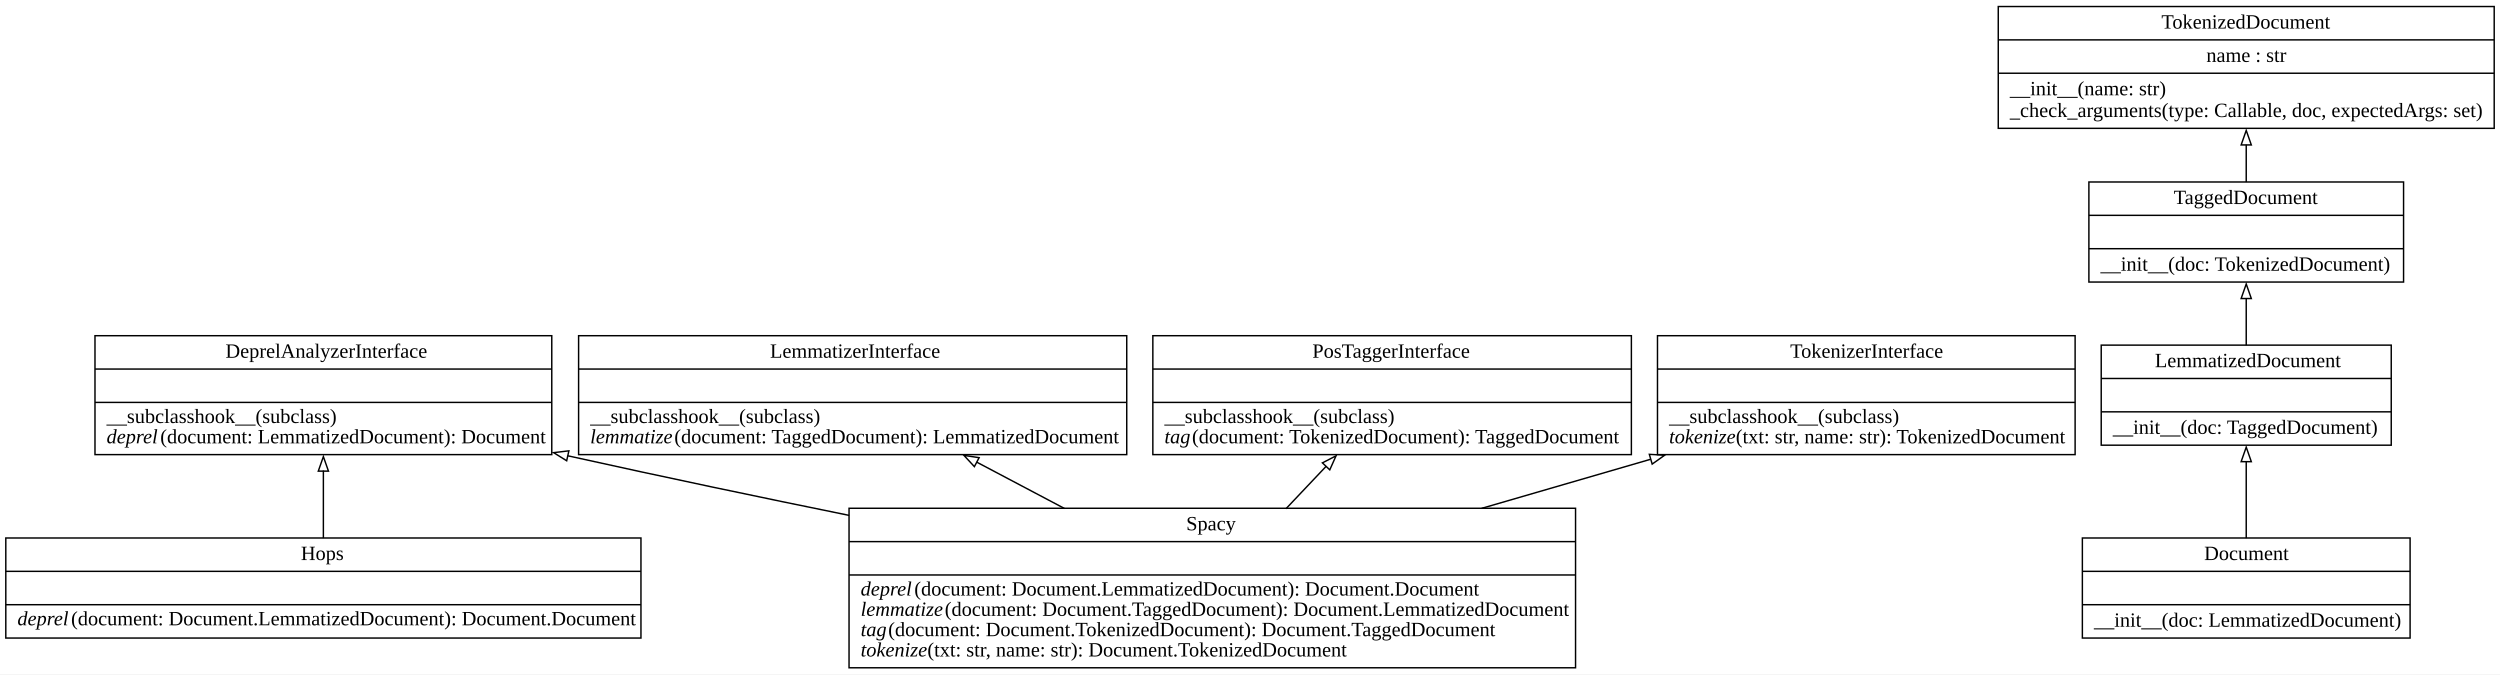
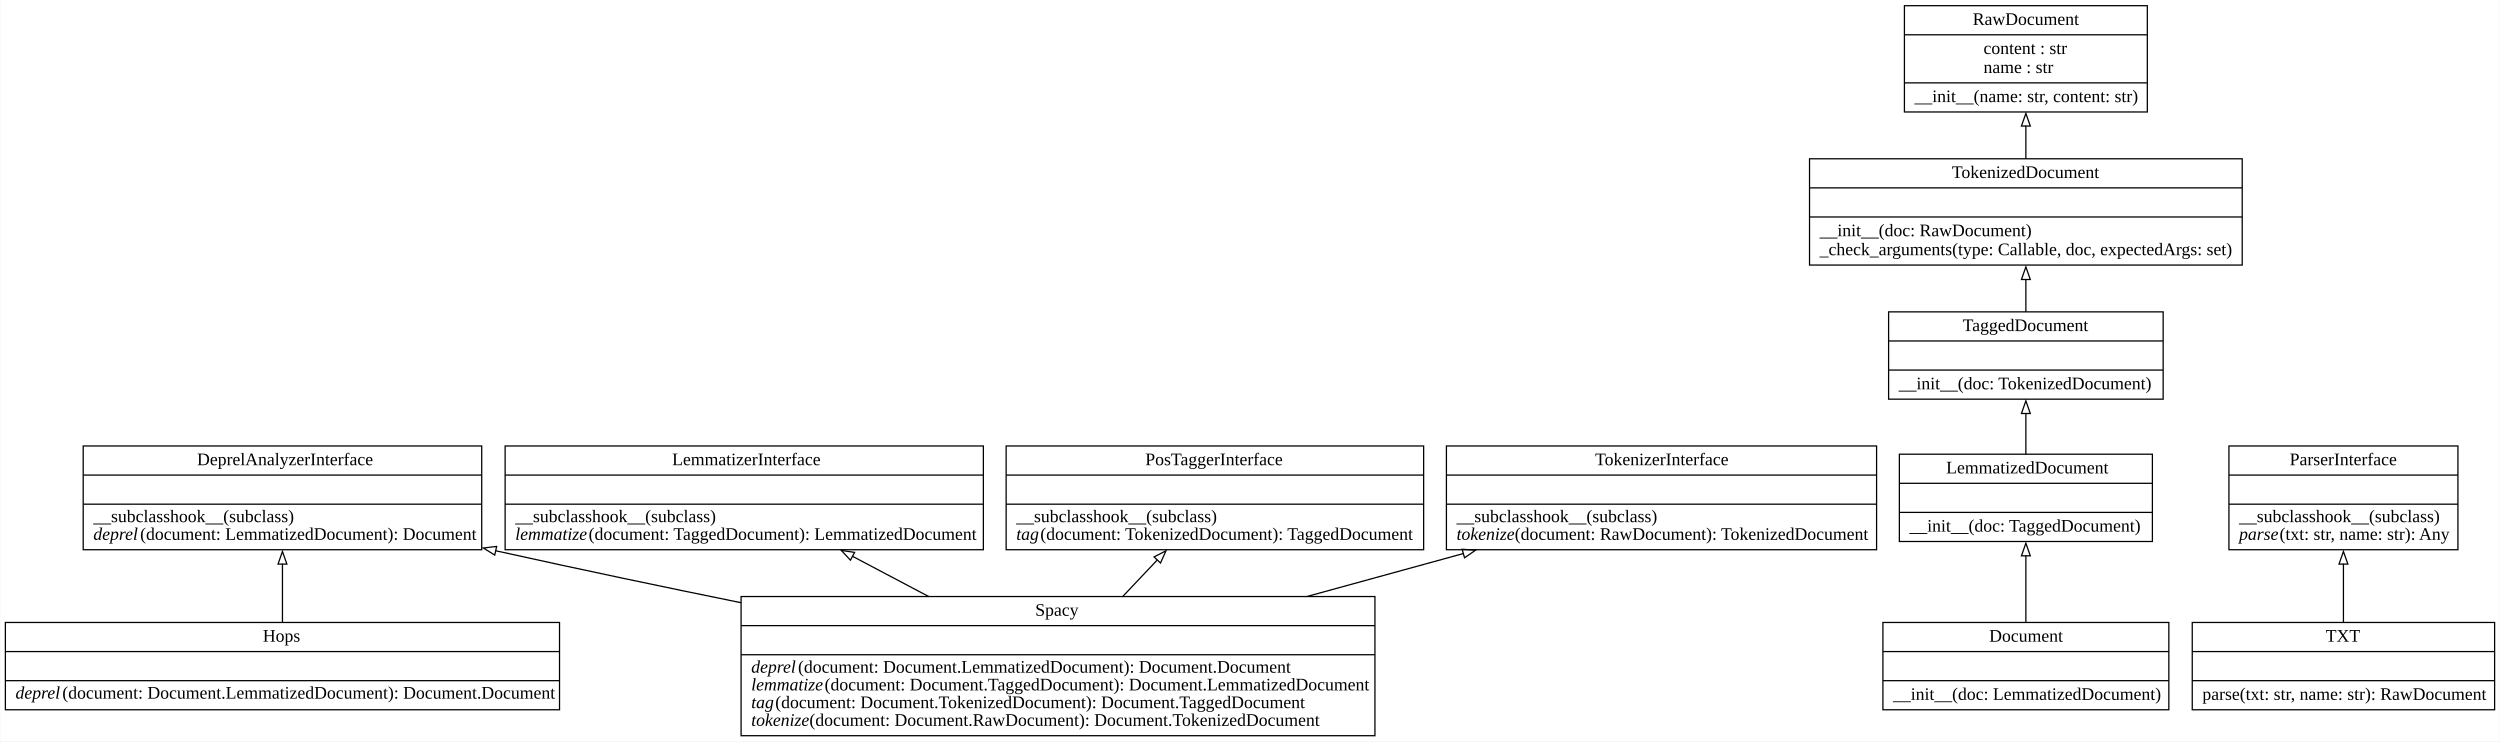
- <svg xmlns="http://www.w3.org/2000/svg" width="1724pt" height="465pt" viewBox="0.00 0.00 1724.00 465.00">
-   <g id="graph0" class="graph" transform="scale(1 1) rotate(0) translate(4 461)">
-     <polygon fill="white" stroke="none" points="-4,4 -4,-461 1720,-461 1720,4 -4,4" />
+ <svg xmlns="http://www.w3.org/2000/svg" width="1976pt" height="586pt" viewBox="0.00 0.00 1975.50 586.00">
+   <g id="graph0" class="graph" transform="scale(1 1) rotate(0) translate(4 582)">
+     <polygon fill="white" stroke="none" points="-4,4 -4,-582 1971.5,-582 1971.5,4 -4,4" />
    <g id="node1" class="node">
      <polygon fill="none" stroke="black" points="61.5,-147.5 61.5,-229.5 376.5,-229.5 376.5,-147.5 61.5,-147.5" />
      <text text-anchor="start" x="151.5" y="-214.3" font-family="Times New Roman,serif" font-size="14.00">DeprelAnalyzerInterface</text>
      <polyline fill="none" stroke="black" points="61.5,-206.5 376.5,-206.5" />
      <polyline fill="none" stroke="black" points="61.5,-183.5 376.5,-183.5" />
      <text text-anchor="start" x="69.5" y="-169.3" font-family="Times New Roman,serif" font-size="14.00">__subclasshook__(subclass)</text>
      <text text-anchor="start" x="69.5" y="-155.3" font-family="Times New Roman,serif" font-style="italic" font-size="14.00">deprel</text>
      <text text-anchor="start" x="106.5" y="-155.3" font-family="Times New Roman,serif" font-size="14.00">(document: LemmatizedDocument): Document</text>
    </g>
    <g id="node2" class="node">
-       <polygon fill="none" stroke="black" points="1432,-21 1432,-90 1658,-90 1658,-21 1432,-21" />
-       <text text-anchor="start" x="1516" y="-74.8" font-family="Times New Roman,serif" font-size="14.00">Document</text>
-       <polyline fill="none" stroke="black" points="1432,-67 1658,-67" />
-       <polyline fill="none" stroke="black" points="1432,-44 1658,-44" />
-       <text text-anchor="start" x="1440" y="-28.8" font-family="Times New Roman,serif" font-size="14.00">__init__(doc: LemmatizedDocument)</text>
+       <polygon fill="none" stroke="black" points="1484,-21 1484,-90 1710,-90 1710,-21 1484,-21" />
+       <text text-anchor="start" x="1568" y="-74.8" font-family="Times New Roman,serif" font-size="14.00">Document</text>
+       <polyline fill="none" stroke="black" points="1484,-67 1710,-67" />
+       <polyline fill="none" stroke="black" points="1484,-44 1710,-44" />
+       <text text-anchor="start" x="1492" y="-28.8" font-family="Times New Roman,serif" font-size="14.00">__init__(doc: LemmatizedDocument)</text>
    </g>
    <g id="node4" class="node">
-       <polygon fill="none" stroke="black" points="1445,-154 1445,-223 1645,-223 1645,-154 1445,-154" />
-       <text text-anchor="start" x="1482" y="-207.8" font-family="Times New Roman,serif" font-size="14.00">LemmatizedDocument</text>
-       <polyline fill="none" stroke="black" points="1445,-200 1645,-200" />
-       <polyline fill="none" stroke="black" points="1445,-177 1645,-177" />
-       <text text-anchor="start" x="1453" y="-161.8" font-family="Times New Roman,serif" font-size="14.00">__init__(doc: TaggedDocument)</text>
+       <polygon fill="none" stroke="black" points="1497,-154 1497,-223 1697,-223 1697,-154 1497,-154" />
+       <text text-anchor="start" x="1534" y="-207.8" font-family="Times New Roman,serif" font-size="14.00">LemmatizedDocument</text>
+       <polyline fill="none" stroke="black" points="1497,-200 1697,-200" />
+       <polyline fill="none" stroke="black" points="1497,-177 1697,-177" />
+       <text text-anchor="start" x="1505" y="-161.8" font-family="Times New Roman,serif" font-size="14.00">__init__(doc: TaggedDocument)</text>
    </g>
    <g id="edge1" class="edge">
-       <path fill="none" stroke="black" d="M1545,-89.9C1545,-106.06 1545,-125.7 1545,-143.11" />
-       <polygon fill="none" stroke="black" points="1541.5,-142.65 1545,-152.65 1548.5,-142.65 1541.5,-142.65" />
+       <path fill="none" stroke="black" d="M1597,-89.9C1597,-106.06 1597,-125.7 1597,-143.11" />
+       <polygon fill="none" stroke="black" points="1593.5,-142.65 1597,-152.65 1600.5,-142.65 1593.5,-142.65" />
    </g>
    <g id="node3" class="node">
      <polygon fill="none" stroke="black" points="0,-21 0,-90 438,-90 438,-21 0,-21" />
      <text text-anchor="start" x="203.5" y="-74.8" font-family="Times New Roman,serif" font-size="14.00">Hops</text>
      <polyline fill="none" stroke="black" points="0,-67 438,-67" />
      <polyline fill="none" stroke="black" points="0,-44 438,-44" />
      <text text-anchor="start" x="8" y="-29.8" font-family="Times New Roman,serif" font-style="italic" font-size="14.00">deprel</text>
      <text text-anchor="start" x="45" y="-29.8" font-family="Times New Roman,serif" font-size="14.00">(document: Document.LemmatizedDocument): Document.Document</text>
    </g>
-     <g id="edge4" class="edge">
+     <g id="edge6" class="edge">
      <path fill="none" stroke="black" d="M219,-89.9C219,-104.05 219,-120.86 219,-136.5" />
      <polygon fill="none" stroke="black" points="215.5,-136.12 219,-146.12 222.5,-136.12 215.5,-136.12" />
    </g>
-     <g id="node8" class="node">
-       <polygon fill="none" stroke="black" points="1436.5,-266.5 1436.5,-335.5 1653.5,-335.5 1653.5,-266.5 1436.5,-266.5" />
-       <text text-anchor="start" x="1495" y="-320.3" font-family="Times New Roman,serif" font-size="14.00">TaggedDocument</text>
-       <polyline fill="none" stroke="black" points="1436.5,-312.5 1653.5,-312.5" />
-       <polyline fill="none" stroke="black" points="1436.5,-289.5 1653.5,-289.5" />
-       <text text-anchor="start" x="1444.5" y="-274.3" font-family="Times New Roman,serif" font-size="14.00">__init__(doc: TokenizedDocument)</text>
+     <g id="node11" class="node">
+       <polygon fill="none" stroke="black" points="1488.5,-266.5 1488.5,-335.5 1705.5,-335.5 1705.5,-266.5 1488.5,-266.5" />
+       <text text-anchor="start" x="1547" y="-320.3" font-family="Times New Roman,serif" font-size="14.00">TaggedDocument</text>
+       <polyline fill="none" stroke="black" points="1488.5,-312.5 1705.5,-312.5" />
+       <polyline fill="none" stroke="black" points="1488.5,-289.5 1705.5,-289.5" />
+       <text text-anchor="start" x="1496.5" y="-274.3" font-family="Times New Roman,serif" font-size="14.00">__init__(doc: TokenizedDocument)</text>
    </g>
    <g id="edge2" class="edge">
-       <path fill="none" stroke="black" d="M1545,-222.95C1545,-233.12 1545,-244.47 1545,-255.25" />
-       <polygon fill="none" stroke="black" points="1541.5,-255.15 1545,-265.15 1548.5,-255.15 1541.5,-255.15" />
+       <path fill="none" stroke="black" d="M1597,-222.95C1597,-233.12 1597,-244.47 1597,-255.25" />
+       <polygon fill="none" stroke="black" points="1593.5,-255.15 1597,-265.15 1600.5,-255.15 1593.5,-255.15" />
    </g>
    <g id="node5" class="node">
      <polygon fill="none" stroke="black" points="395,-147.5 395,-229.5 773,-229.5 773,-147.5 395,-147.5" />
      <text text-anchor="start" x="527" y="-214.3" font-family="Times New Roman,serif" font-size="14.00">LemmatizerInterface</text>
      <polyline fill="none" stroke="black" points="395,-206.5 773,-206.5" />
      <polyline fill="none" stroke="black" points="395,-183.5 773,-183.5" />
      <text text-anchor="start" x="403" y="-169.3" font-family="Times New Roman,serif" font-size="14.00">__subclasshook__(subclass)</text>
      <text text-anchor="start" x="403" y="-155.3" font-family="Times New Roman,serif" font-style="italic" font-size="14.00">lemmatize</text>
      <text text-anchor="start" x="461" y="-155.3" font-family="Times New Roman,serif" font-size="14.00">(document: TaggedDocument): LemmatizedDocument</text>
    </g>
    <g id="node6" class="node">
+       <polygon fill="none" stroke="black" points="1757.5,-147.5 1757.5,-229.5 1938.5,-229.5 1938.5,-147.5 1757.5,-147.5" />
+       <text text-anchor="start" x="1805.5" y="-214.3" font-family="Times New Roman,serif" font-size="14.00">ParserInterface</text>
+       <polyline fill="none" stroke="black" points="1757.5,-206.5 1938.5,-206.5" />
+       <polyline fill="none" stroke="black" points="1757.5,-183.5 1938.5,-183.5" />
+       <text text-anchor="start" x="1765.5" y="-169.3" font-family="Times New Roman,serif" font-size="14.00">__subclasshook__(subclass)</text>
+       <text text-anchor="start" x="1765.5" y="-155.3" font-family="Times New Roman,serif" font-style="italic" font-size="14.00">parse</text>
+       <text text-anchor="start" x="1797.5" y="-155.3" font-family="Times New Roman,serif" font-size="14.00">(txt: str, name: str): Any</text>
+     </g>
+     <g id="node7" class="node">
      <polygon fill="none" stroke="black" points="791,-147.5 791,-229.5 1121,-229.5 1121,-147.5 791,-147.5" />
      <text text-anchor="start" x="901" y="-214.3" font-family="Times New Roman,serif" font-size="14.00">PosTaggerInterface</text>
      <polyline fill="none" stroke="black" points="791,-206.5 1121,-206.5" />
      <polyline fill="none" stroke="black" points="791,-183.5 1121,-183.5" />
      <text text-anchor="start" x="799" y="-169.3" font-family="Times New Roman,serif" font-size="14.00">__subclasshook__(subclass)</text>
      <text text-anchor="start" x="799" y="-155.3" font-family="Times New Roman,serif" font-style="italic" font-size="14.00">tag</text>
      <text text-anchor="start" x="818" y="-155.3" font-family="Times New Roman,serif" font-size="14.00">(document: TokenizedDocument): TaggedDocument</text>
    </g>
-     <g id="node7" class="node">
+     <g id="node8" class="node">
+       <polygon fill="none" stroke="black" points="1501,-493.5 1501,-577.5 1693,-577.5 1693,-493.5 1501,-493.5" />
+       <text text-anchor="start" x="1555" y="-562.3" font-family="Times New Roman,serif" font-size="14.00">RawDocument</text>
+       <polyline fill="none" stroke="black" points="1501,-554.5 1693,-554.5" />
+       <text text-anchor="start" x="1563.5" y="-539.3" font-family="Times New Roman,serif" font-size="14.00">content : str</text>
+       <text text-anchor="start" x="1563.5" y="-524.3" font-family="Times New Roman,serif" font-size="14.00">name : str</text>
+       <polyline fill="none" stroke="black" points="1501,-516.5 1693,-516.5" />
+       <text text-anchor="start" x="1509" y="-501.3" font-family="Times New Roman,serif" font-size="14.00">__init__(name: str, content: str)</text>
+     </g>
+     <g id="node9" class="node">
      <polygon fill="none" stroke="black" points="581.5,-0.5 581.5,-110.5 1082.5,-110.5 1082.5,-0.5 581.5,-0.5" />
      <text text-anchor="start" x="814" y="-95.3" font-family="Times New Roman,serif" font-size="14.00">Spacy</text>
      <polyline fill="none" stroke="black" points="581.5,-87.5 1082.5,-87.5" />
      <polyline fill="none" stroke="black" points="581.5,-64.5 1082.5,-64.5" />
      <text text-anchor="start" x="589.5" y="-50.3" font-family="Times New Roman,serif" font-style="italic" font-size="14.00">deprel</text>
      <text text-anchor="start" x="626.5" y="-50.3" font-family="Times New Roman,serif" font-size="14.00">(document: Document.LemmatizedDocument): Document.Document</text>
      <text text-anchor="start" x="589.5" y="-36.3" font-family="Times New Roman,serif" font-style="italic" font-size="14.00">lemmatize</text>
      <text text-anchor="start" x="647.5" y="-36.3" font-family="Times New Roman,serif" font-size="14.00">(document: Document.TaggedDocument): Document.LemmatizedDocument</text>
      <text text-anchor="start" x="589.5" y="-22.3" font-family="Times New Roman,serif" font-style="italic" font-size="14.00">tag</text>
      <text text-anchor="start" x="608.5" y="-22.3" font-family="Times New Roman,serif" font-size="14.00">(document: Document.TokenizedDocument): Document.TaggedDocument</text>
      <text text-anchor="start" x="589.5" y="-8.3" font-family="Times New Roman,serif" font-style="italic" font-size="14.00">tokenize</text>
-       <text text-anchor="start" x="635.5" y="-8.3" font-family="Times New Roman,serif" font-size="14.00">(txt: str, name: str): Document.TokenizedDocument</text>
+       <text text-anchor="start" x="635.5" y="-8.3" font-family="Times New Roman,serif" font-size="14.00">(document: Document.RawDocument): Document.TokenizedDocument</text>
    </g>
-     <g id="edge5" class="edge">
+     <g id="edge7" class="edge">
      <path fill="none" stroke="black" d="M581.61,-105.58C520.97,-117.92 456.18,-131.47 387.38,-146.72" />
      <polygon fill="none" stroke="black" points="386.78,-143.26 377.78,-148.85 388.3,-150.1 386.78,-143.26" />
    </g>
-     <g id="edge6" class="edge">
+     <g id="edge8" class="edge">
      <path fill="none" stroke="black" d="M730.06,-110.35C709.92,-120.99 688.98,-132.05 669.46,-142.36" />
      <polygon fill="none" stroke="black" points="667.93,-139.21 660.73,-146.97 671.2,-145.39 667.93,-139.21" />
    </g>
-     <g id="edge7" class="edge">
+     <g id="edge9" class="edge">
      <path fill="none" stroke="black" d="M882.79,-110.16C892,-119.89 901.55,-129.98 910.59,-139.53" />
      <polygon fill="none" stroke="black" points="907.93,-141.81 917.34,-146.66 913.01,-136.99 907.93,-141.81" />
    </g>
-     <g id="node10" class="node">
-       <polygon fill="none" stroke="black" points="1139,-147.5 1139,-229.5 1427,-229.5 1427,-147.5 1139,-147.5" />
-       <text text-anchor="start" x="1230.5" y="-214.3" font-family="Times New Roman,serif" font-size="14.00">TokenizerInterface</text>
-       <polyline fill="none" stroke="black" points="1139,-206.5 1427,-206.5" />
-       <polyline fill="none" stroke="black" points="1139,-183.5 1427,-183.5" />
+     <g id="node13" class="node">
+       <polygon fill="none" stroke="black" points="1139,-147.5 1139,-229.5 1479,-229.5 1479,-147.5 1139,-147.5" />
+       <text text-anchor="start" x="1256.5" y="-214.3" font-family="Times New Roman,serif" font-size="14.00">TokenizerInterface</text>
+       <polyline fill="none" stroke="black" points="1139,-206.5 1479,-206.5" />
+       <polyline fill="none" stroke="black" points="1139,-183.5 1479,-183.5" />
      <text text-anchor="start" x="1147" y="-169.3" font-family="Times New Roman,serif" font-size="14.00">__subclasshook__(subclass)</text>
      <text text-anchor="start" x="1147" y="-155.3" font-family="Times New Roman,serif" font-style="italic" font-size="14.00">tokenize</text>
-       <text text-anchor="start" x="1193" y="-155.3" font-family="Times New Roman,serif" font-size="14.00">(txt: str, name: str): TokenizedDocument</text>
+       <text text-anchor="start" x="1193" y="-155.3" font-family="Times New Roman,serif" font-size="14.00">(document: RawDocument): TokenizedDocument</text>
    </g>
-     <g id="edge8" class="edge">
-       <path fill="none" stroke="black" d="M1017.72,-110.44C1056.61,-121.74 1097.13,-133.51 1134.46,-144.35" />
-       <polygon fill="none" stroke="black" points="1133.38,-147.69 1143.96,-147.11 1135.34,-140.96 1133.38,-147.69" />
+     <g id="edge10" class="edge">
+       <path fill="none" stroke="black" d="M1028.42,-110.44C1069.74,-121.79 1112.79,-133.61 1152.41,-144.49" />
+       <polygon fill="none" stroke="black" points="1151.46,-147.86 1162.03,-147.14 1153.31,-141.11 1151.46,-147.86" />
    </g>
-     <g id="node9" class="node">
-       <polygon fill="none" stroke="black" points="1374,-372.5 1374,-456.5 1716,-456.5 1716,-372.5 1374,-372.5" />
-       <text text-anchor="start" x="1486.5" y="-441.3" font-family="Times New Roman,serif" font-size="14.00">TokenizedDocument</text>
-       <polyline fill="none" stroke="black" points="1374,-433.5 1716,-433.5" />
-       <text text-anchor="start" x="1517.5" y="-418.3" font-family="Times New Roman,serif" font-size="14.00">name : str</text>
-       <polyline fill="none" stroke="black" points="1374,-410.5 1716,-410.5" />
-       <text text-anchor="start" x="1382" y="-395.3" font-family="Times New Roman,serif" font-size="14.00">__init__(name: str)</text>
-       <text text-anchor="start" x="1382" y="-380.3" font-family="Times New Roman,serif" font-size="14.00">_check_arguments(type: Callable, doc, expectedArgs: set)</text>
+     <g id="node10" class="node">
+       <polygon fill="none" stroke="black" points="1728.5,-21 1728.5,-90 1967.5,-90 1967.5,-21 1728.5,-21" />
+       <text text-anchor="start" x="1834" y="-74.8" font-family="Times New Roman,serif" font-size="14.00">TXT</text>
+       <polyline fill="none" stroke="black" points="1728.5,-67 1967.5,-67" />
+       <polyline fill="none" stroke="black" points="1728.5,-44 1967.5,-44" />
+       <text text-anchor="start" x="1736.5" y="-28.8" font-family="Times New Roman,serif" font-size="14.00">parse(txt: str, name: str): RawDocument</text>
+     </g>
+     <g id="edge5" class="edge">
+       <path fill="none" stroke="black" d="M1848,-89.9C1848,-104.05 1848,-120.86 1848,-136.5" />
+       <polygon fill="none" stroke="black" points="1844.5,-136.12 1848,-146.12 1851.5,-136.12 1844.5,-136.12" />
+     </g>
+     <g id="node12" class="node">
+       <polygon fill="none" stroke="black" points="1426,-372.5 1426,-456.5 1768,-456.5 1768,-372.5 1426,-372.5" />
+       <text text-anchor="start" x="1538.5" y="-441.3" font-family="Times New Roman,serif" font-size="14.00">TokenizedDocument</text>
+       <polyline fill="none" stroke="black" points="1426,-433.5 1768,-433.5" />
+       <polyline fill="none" stroke="black" points="1426,-410.5 1768,-410.5" />
+       <text text-anchor="start" x="1434" y="-395.3" font-family="Times New Roman,serif" font-size="14.00">__init__(doc: RawDocument)</text>
+       <text text-anchor="start" x="1434" y="-380.3" font-family="Times New Roman,serif" font-size="14.00">_check_arguments(type: Callable, doc, expectedArgs: set)</text>
    </g>
    <g id="edge3" class="edge">
-       <path fill="none" stroke="black" d="M1545,-335.45C1545,-343.57 1545,-352.44 1545,-361.2" />
-       <polygon fill="none" stroke="black" points="1541.5,-361.06 1545,-371.06 1548.5,-361.06 1541.5,-361.06" />
+       <path fill="none" stroke="black" d="M1597,-335.45C1597,-343.57 1597,-352.44 1597,-361.2" />
+       <polygon fill="none" stroke="black" points="1593.5,-361.06 1597,-371.06 1600.5,-361.06 1593.5,-361.06" />
+     </g>
+     <g id="edge4" class="edge">
+       <path fill="none" stroke="black" d="M1597,-456.45C1597,-464.87 1597,-473.83 1597,-482.57" />
+       <polygon fill="none" stroke="black" points="1593.5,-482.36 1597,-492.36 1600.5,-482.36 1593.5,-482.36" />
    </g>
  </g>
</svg>
